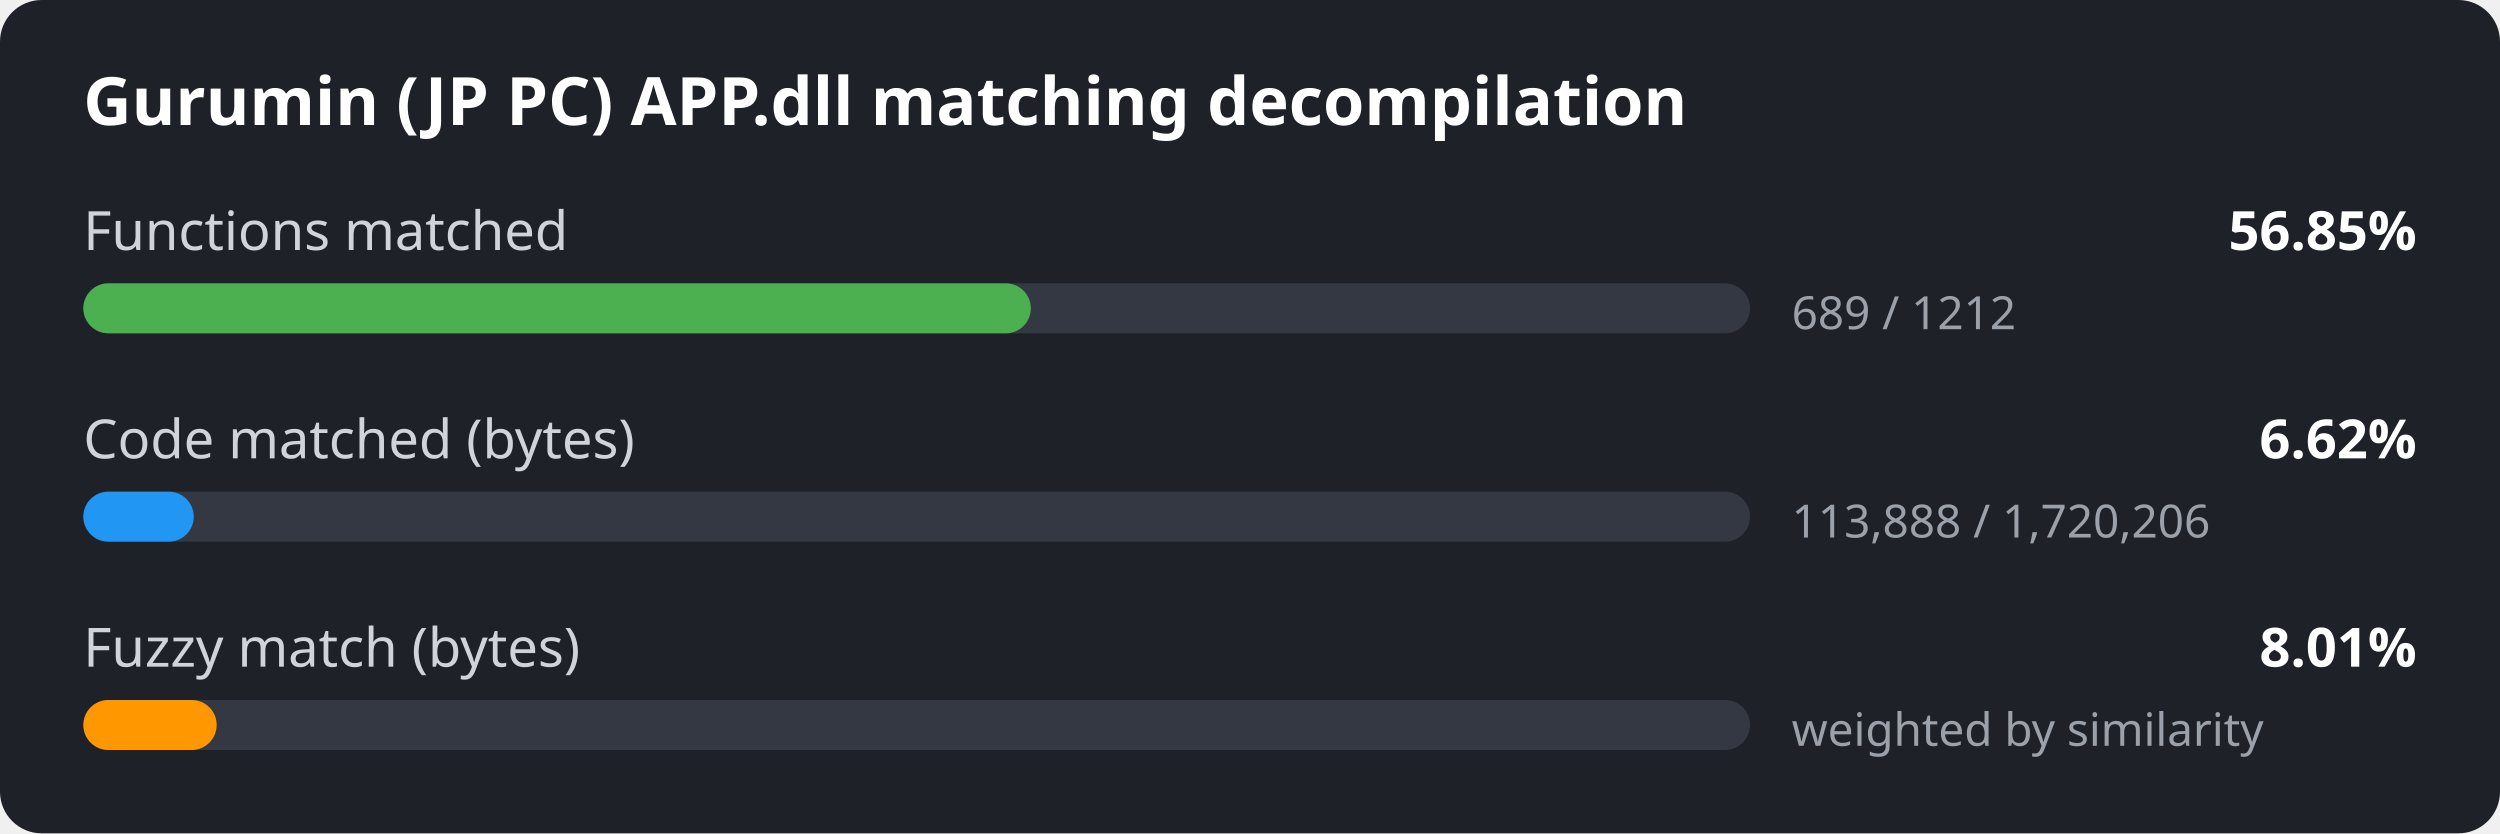
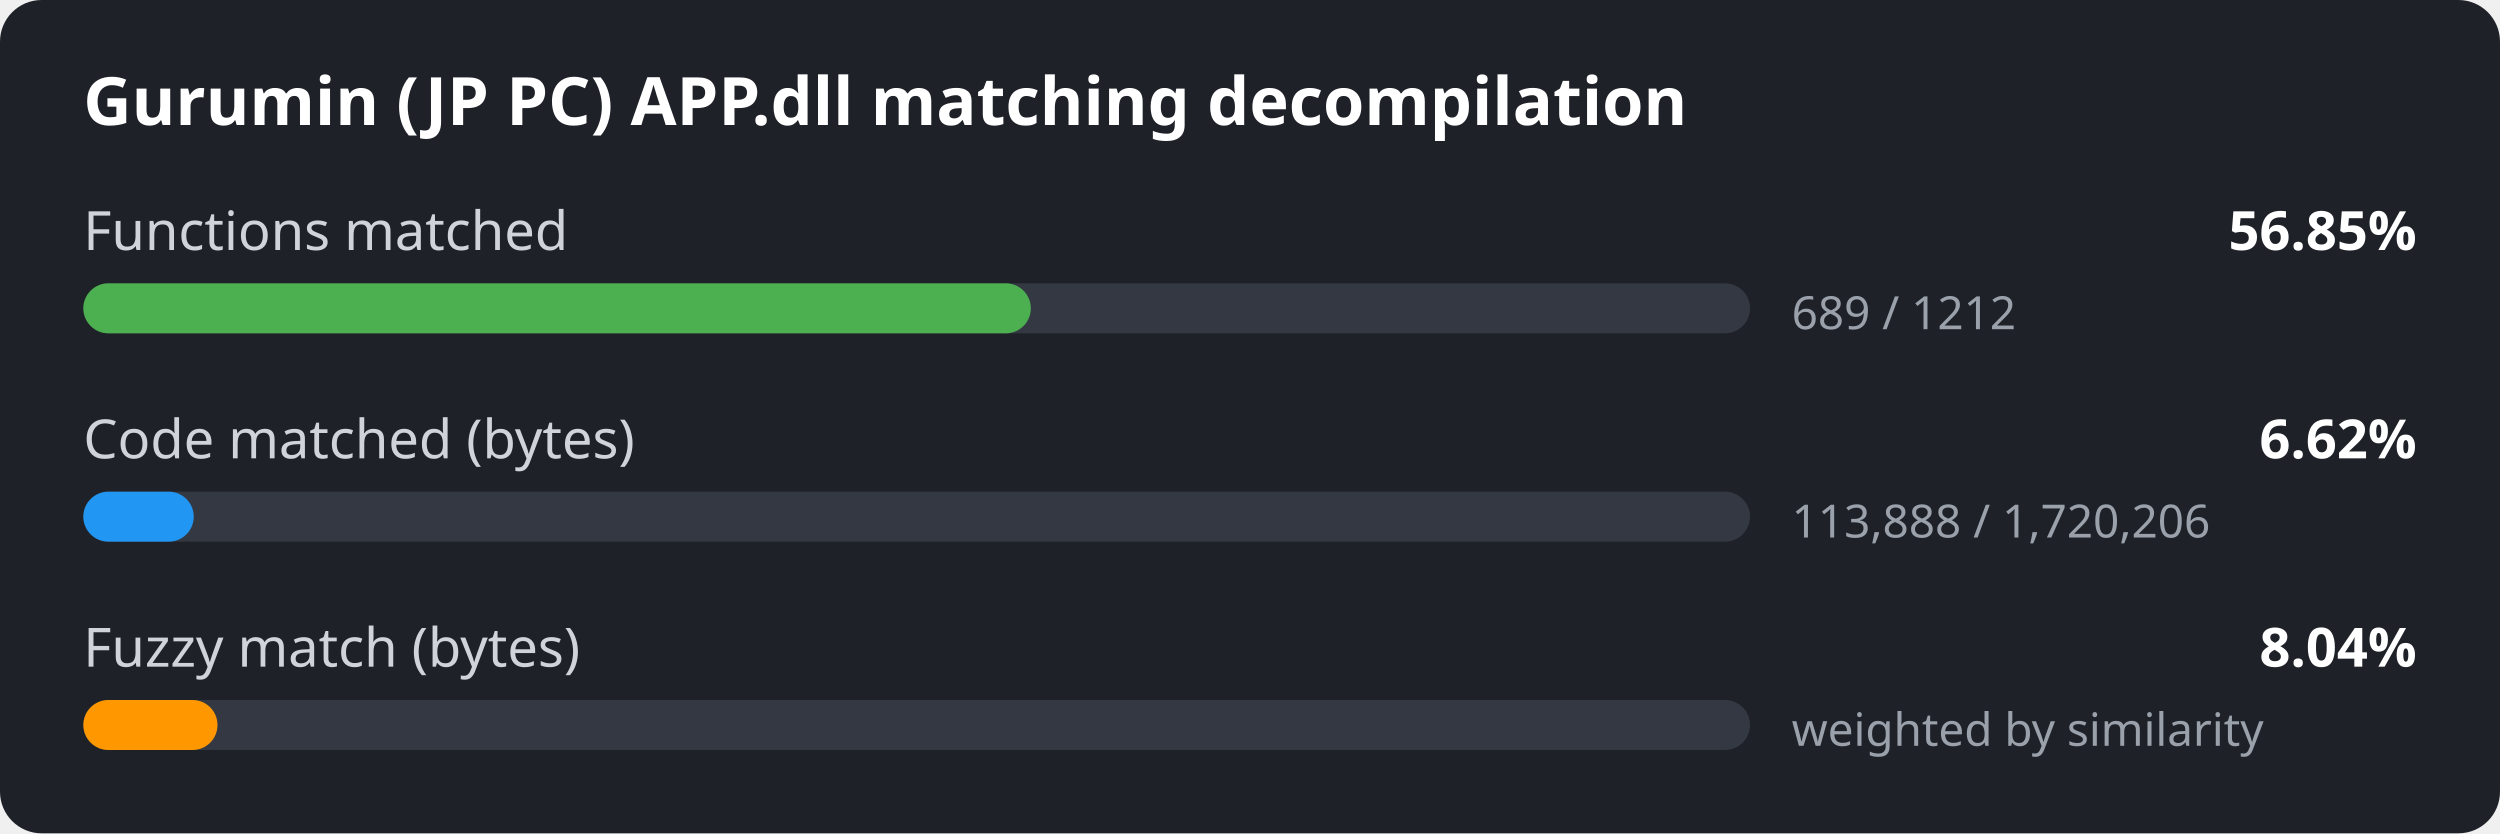
<svg xmlns="http://www.w3.org/2000/svg" width="600" height="200" viewBox="0 0 600 200">
  <style>
.bg { fill: #1e2127; }
.title { font: 600 16px sans-serif; fill: #ffffff; }
.label { font: 13px sans-serif; fill: #d0d4da; }
.value { font: 600 13px sans-serif; fill: #ffffff; }
.detail { font: 11px sans-serif; fill: #9aa1ab; }
.track { fill: #333842; }
</style>
  <rect width="600" height="200" rx="10" class="bg" />
  <text x="20" y="30" class="title">Gurumin (JP PC) APP.dll matching decompilation</text>
  <text x="20" y="60" class="label">Functions matched</text>
  <text x="580" y="60" class="value" text-anchor="end">56.85%</text>
  <rect x="20" y="68" width="400" height="12" rx="6" class="track" />
  <rect x="20" y="68" width="227.4" height="12" rx="6" fill="#4caf50" />
  <text x="430" y="79" class="detail">689 / 1212</text>
  <text x="20" y="110" class="label">Code matched (bytes)</text>
  <text x="580" y="110" class="value" text-anchor="end">6.62%</text>
  <rect x="20" y="118" width="400" height="12" rx="6" class="track" />
  <rect x="20" y="118" width="26.5" height="12" rx="6" fill="#2196f3" />
  <text x="430" y="129" class="detail">113,888 / 1,720,206</text>
  <text x="20" y="160" class="label">Fuzzy match (bytes)</text>
-   <text x="580" y="160" class="value" text-anchor="end">8.01%</text>
+   <text x="580" y="160" class="value" text-anchor="end">8.04%</text>
  <rect x="20" y="168" width="400" height="12" rx="6" class="track" />
-   <rect x="20" y="168" width="32.0" height="12" rx="6" fill="#ff9800" />
+   <rect x="20" y="168" width="32.2" height="12" rx="6" fill="#ff9800" />
  <text x="430" y="179" class="detail">weighted by similarity</text>
</svg>
